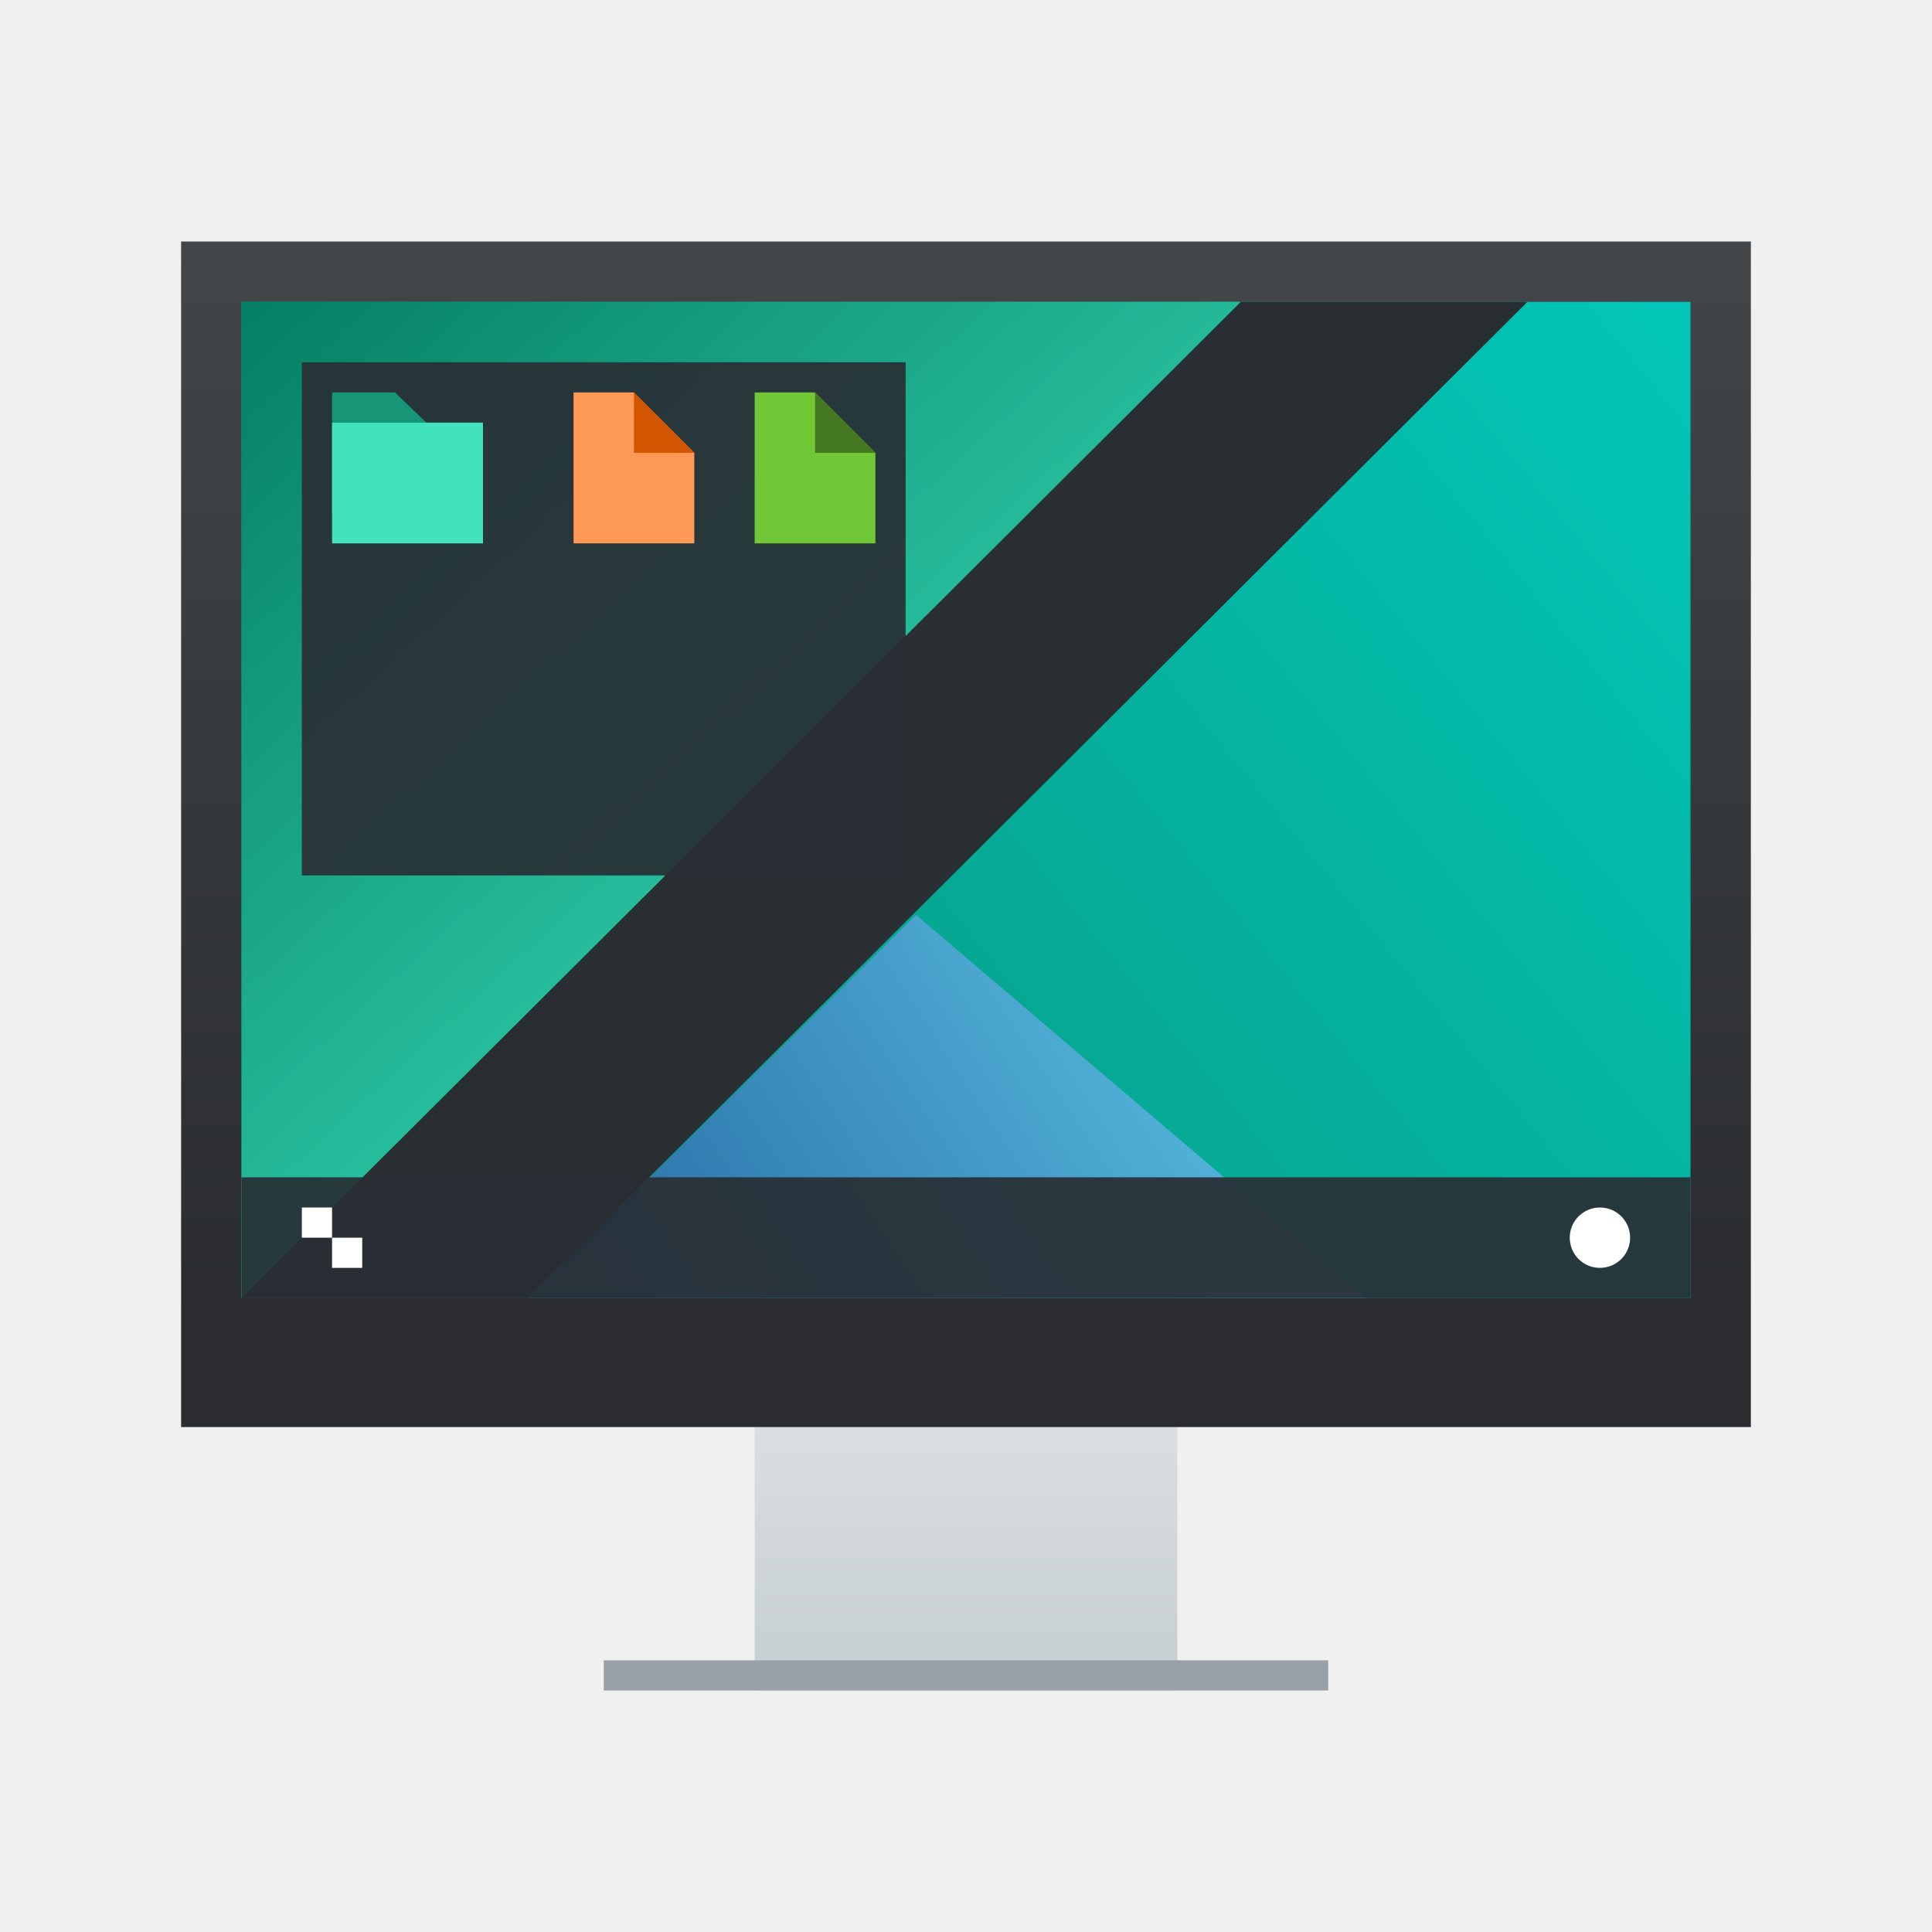
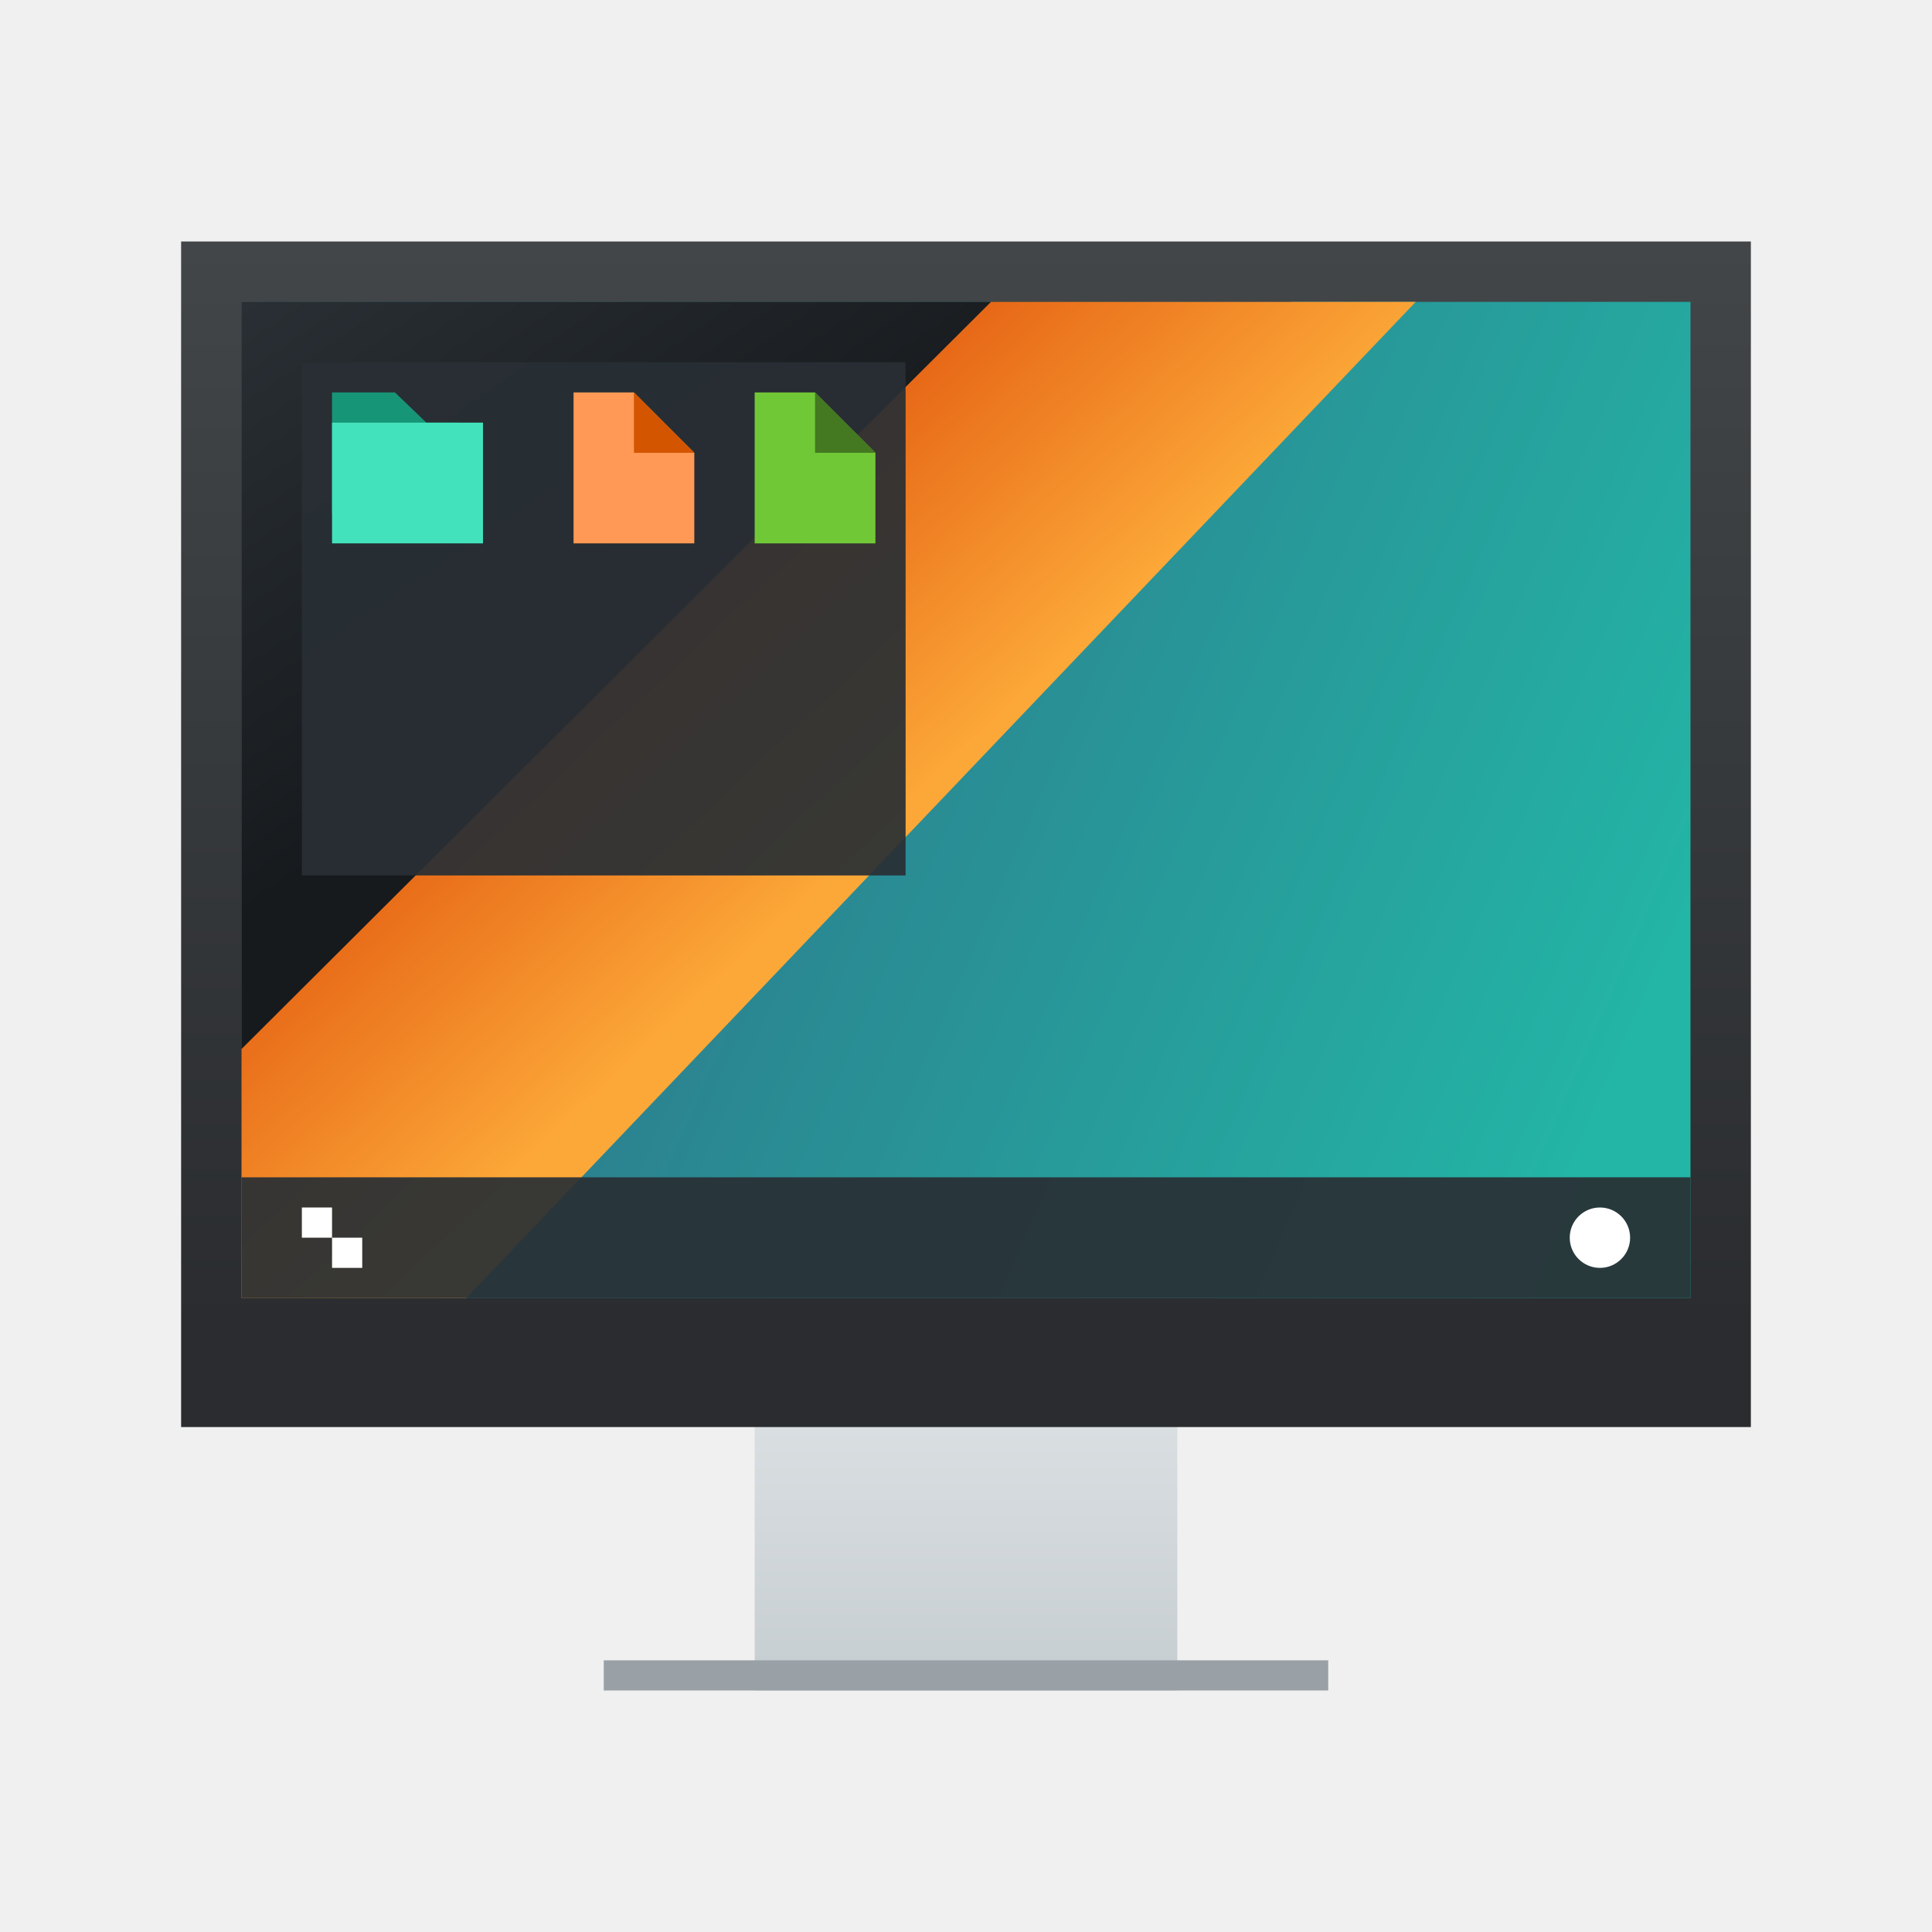
<svg xmlns="http://www.w3.org/2000/svg" xmlns:xlink="http://www.w3.org/1999/xlink" width="64" version="1.1" height="64" id="svg2">
  <defs id="defs5455">
    <linearGradient id="linearGradient4159">
      <stop style="stop-color:#2a2c2f" id="stop4161" />
      <stop offset="1" style="stop-color:#424649" id="stop4163" />
    </linearGradient>
    <linearGradient id="linearGradient4250" xlink:href="#linearGradient4159" y1="536.798" y2="503.798" gradientUnits="userSpaceOnUse" x2="0" gradientTransform="matrix(1.083333 0 0 1.090909 -34.04753 -49.79991)" />
    <linearGradient id="linearGradient4272" xlink:href="#linearGradient4303" y1="547.798" y2="536.798" gradientUnits="userSpaceOnUse" x2="0" gradientTransform="matrix(1.166667 0 0 1.090909 -68.09551 -49.79991)" />
    <linearGradient id="linearGradient4303">
      <stop style="stop-color:#c6cdd1" id="stop4305" />
      <stop offset="1" style="stop-color:#e0e5e7" id="stop4307" />
    </linearGradient>
-     <linearGradient xlink:href="#linearGradient17649" id="linearGradient17623" x1="617.856" y1="1271.707" x2="2337.414" y2="-433.874" gradientUnits="userSpaceOnUse" gradientTransform="matrix(0.03020833,0,0,0.04814815,387.5714,489.798)" />
-     <linearGradient id="linearGradient17649">
-       <stop id="stop17651" offset="0" style="stop-color:#08977f;stop-opacity:1" />
-       <stop id="stop17653" offset="1" style="stop-color:#00d7cb;stop-opacity:1" />
+     <linearGradient gradientTransform="matrix(0.8275862,0,0,0.634615,-62.67732,250.7148)" xlink:href="#linearGradient4540" id="linearGradient4526" x1="403.571" y1="506.798" x2="414.571" y2="515.798" gradientUnits="userSpaceOnUse" />
+     <linearGradient id="linearGradient4540">
+       <stop id="stop4536" offset="0" style="stop-color:#e76817;stop-opacity:1" />
+       <stop id="stop4538" offset="1" style="stop-color:#fca838;stop-opacity:1" />
    </linearGradient>
-     <linearGradient gradientTransform="matrix(0.01942125,0,0,0.01942125,408.9213,512.3012)" xlink:href="#linearGradient25263" id="linearGradient25269" x1="-439.209" y1="1588.832" x2="840.959" y2="938.875" gradientUnits="userSpaceOnUse" />
-     <linearGradient id="linearGradient25263">
-       <stop style="stop-color:#2568a2;stop-opacity:1" offset="0" id="stop25265" />
-       <stop style="stop-color:#52b3d9;stop-opacity:1" offset="1" id="stop25267" />
+     <linearGradient gradientTransform="matrix(0.8275862,0,0,0.634615,-62.67732,250.7148)" xlink:href="#linearGradient4524" id="linearGradient4534" x1="403.571" y1="507.798" x2="387.571" y2="489.798" gradientUnits="userSpaceOnUse" />
+     <linearGradient id="linearGradient4524">
+       <stop style="stop-color:#171a1d;stop-opacity:1" offset="0" id="stop4520" />
+       <stop style="stop-color:#292f34;stop-opacity:1" offset="1" id="stop4522" />
    </linearGradient>
-     <linearGradient gradientTransform="matrix(0.03851846,0,0,0.03851846,407.1608,483.2964)" xlink:href="#linearGradient25271" id="linearGradient25261" x1="-585.14" y1="96.508" x2="308.344" y2="842.3" gradientUnits="userSpaceOnUse" />
-     <linearGradient id="linearGradient25271">
-       <stop style="stop-color:#01775c;stop-opacity:1" offset="0" id="stop25273" />
-       <stop style="stop-color:#2ecca9;stop-opacity:1" offset="1" id="stop25275" />
+     <linearGradient xlink:href="#linearGradient17649-6" id="linearGradient17623-3" x1="0.001" y1="0" x2="1787.587" y2="955.385" gradientUnits="userSpaceOnUse" gradientTransform="matrix(0.025,0,0,0.03055554,258.0714,561.548)" />
+     <linearGradient id="linearGradient17649-6">
+       <stop id="stop17651-7" offset="0" style="stop-color:#315e80;stop-opacity:1" />
+       <stop id="stop17653-5" offset="1" style="stop-color:#23b6a6;stop-opacity:1" />
    </linearGradient>
  </defs>
  <g id="layer1" transform="matrix(1 0 0 1 -376.5714 -491.798)">
    <path style="stroke-opacity:0.55;fill:url(#linearGradient4272);stroke-width:2.8" id="rect4254" d="m 401.571,535.798 0,7.636 0,2.182 0,2.182 14,0 0,-2.182 0,-2.182 0,-7.636 z" />
    <rect width="52" x="382.571" y="499.798" height="39.273" style="stroke-opacity:0.55;fill:url(#linearGradient4250);stroke-width:2.8" id="rect4173" />
-     <g transform="matrix(0.827586,0,0,0.6346088,63.82274,190.9679)" id="g4177">
-       <rect y="489.798" x="387.571" height="52" width="58" id="rect17256" style="fill:url(#linearGradient17623);fill-opacity:1" />
-       <path id="path4152" d="m 432.571,541.798 -18,-20 -15.527,20 z" style="fill:url(#linearGradient25269);fill-opacity:1;fill-rule:evenodd;stroke:none;stroke-width:0.996px;stroke-linecap:butt;stroke-linejoin:miter;stroke-opacity:1" />
-       <path style="fill:url(#linearGradient25261);fill-opacity:1;fill-rule:evenodd;stroke:none;stroke-width:0.996px;stroke-linecap:butt;stroke-linejoin:miter;stroke-opacity:1" d="m 387.571,489.798 40,10e-6 -40,52.001 z" id="rect3349" />
-       <path style="fill:#292e32;fill-opacity:1;stroke:none" d="m 439.044,489.798 -11.473,0 -40,52 11.473,0 z" id="rect4158" />
+     <g id="g4559" transform="translate(126.5,-59.75001)">
+       <rect y="561.548" x="258.071" height="33" width="48" id="rect17256-3" style="fill:url(#linearGradient17623-3);fill-opacity:1;stroke-width:0.725" />
+       <path id="rect856" d="m 258.071,561.548 34.759,-2e-5 -28.138,33 -6.621,2e-5 z" style="fill:url(#linearGradient4534);fill-opacity:1;stroke-width:0.725" />
+       <path style="fill:url(#linearGradient4526);fill-opacity:1;stroke-width:0.725" d="m 282.899,561.548 h 14.069 l -31.448,33 h -7.448 v -8.25 z" id="path859" />
    </g>
    <rect width="24" x="396.571" y="546.798" height="1" style="stroke-opacity:0.55;fill:#99a1a7;stroke-width:2.8" id="rect4295" />
    <g id="g4392">
      <rect width="48" x="384.571" y="530.798" height="4" style="fill:#292f34;fill-opacity:0.922" id="rect4267" />
      <circle cx="429.571" cy="532.798" style="fill:#ffffff" r="1" id="path4166" />
      <path style="fill:#ffffff" id="rect4183" d="m 386.571,531.798 0,1 1,0 0,-1 z m 1,1 0,1 1,0 0,-1 z" />
    </g>
    <g id="g4383">
      <rect width="20" x="386.571" y="503.798" height="17" style="fill:#292f34;fill-opacity:0.922" id="rect3432" />
      <path style="fill:#179577;fill-opacity:1" id="rect4160" d="m 387.571,504.798 0,4 4.167,0 0,-3 -1.042,0 -1.042,-1 z" />
      <path style="fill:#ff9955" id="rect4235" d="m 395.571,504.798 0,5 4,0 0,-3 -2,-2 z" />
      <path style="fill:#d45500;fill-rule:evenodd" id="path4237" d="m 397.571,504.798 2,2 -2,0 z" />
      <path style="fill:#42e2bc;fill-opacity:1" id="rect4272" d="m 387.571,505.798 5,0 0,4 -5,0 z" />
      <path style="fill:#71c837" id="path4275" d="m 401.571,504.798 0,5 4,0 0,-3 -2,-2 z" />
      <path style="fill:#447821;fill-rule:evenodd" id="path4277" d="m 403.571,504.798 2,2 -2,0 z" />
    </g>
  </g>
</svg>
